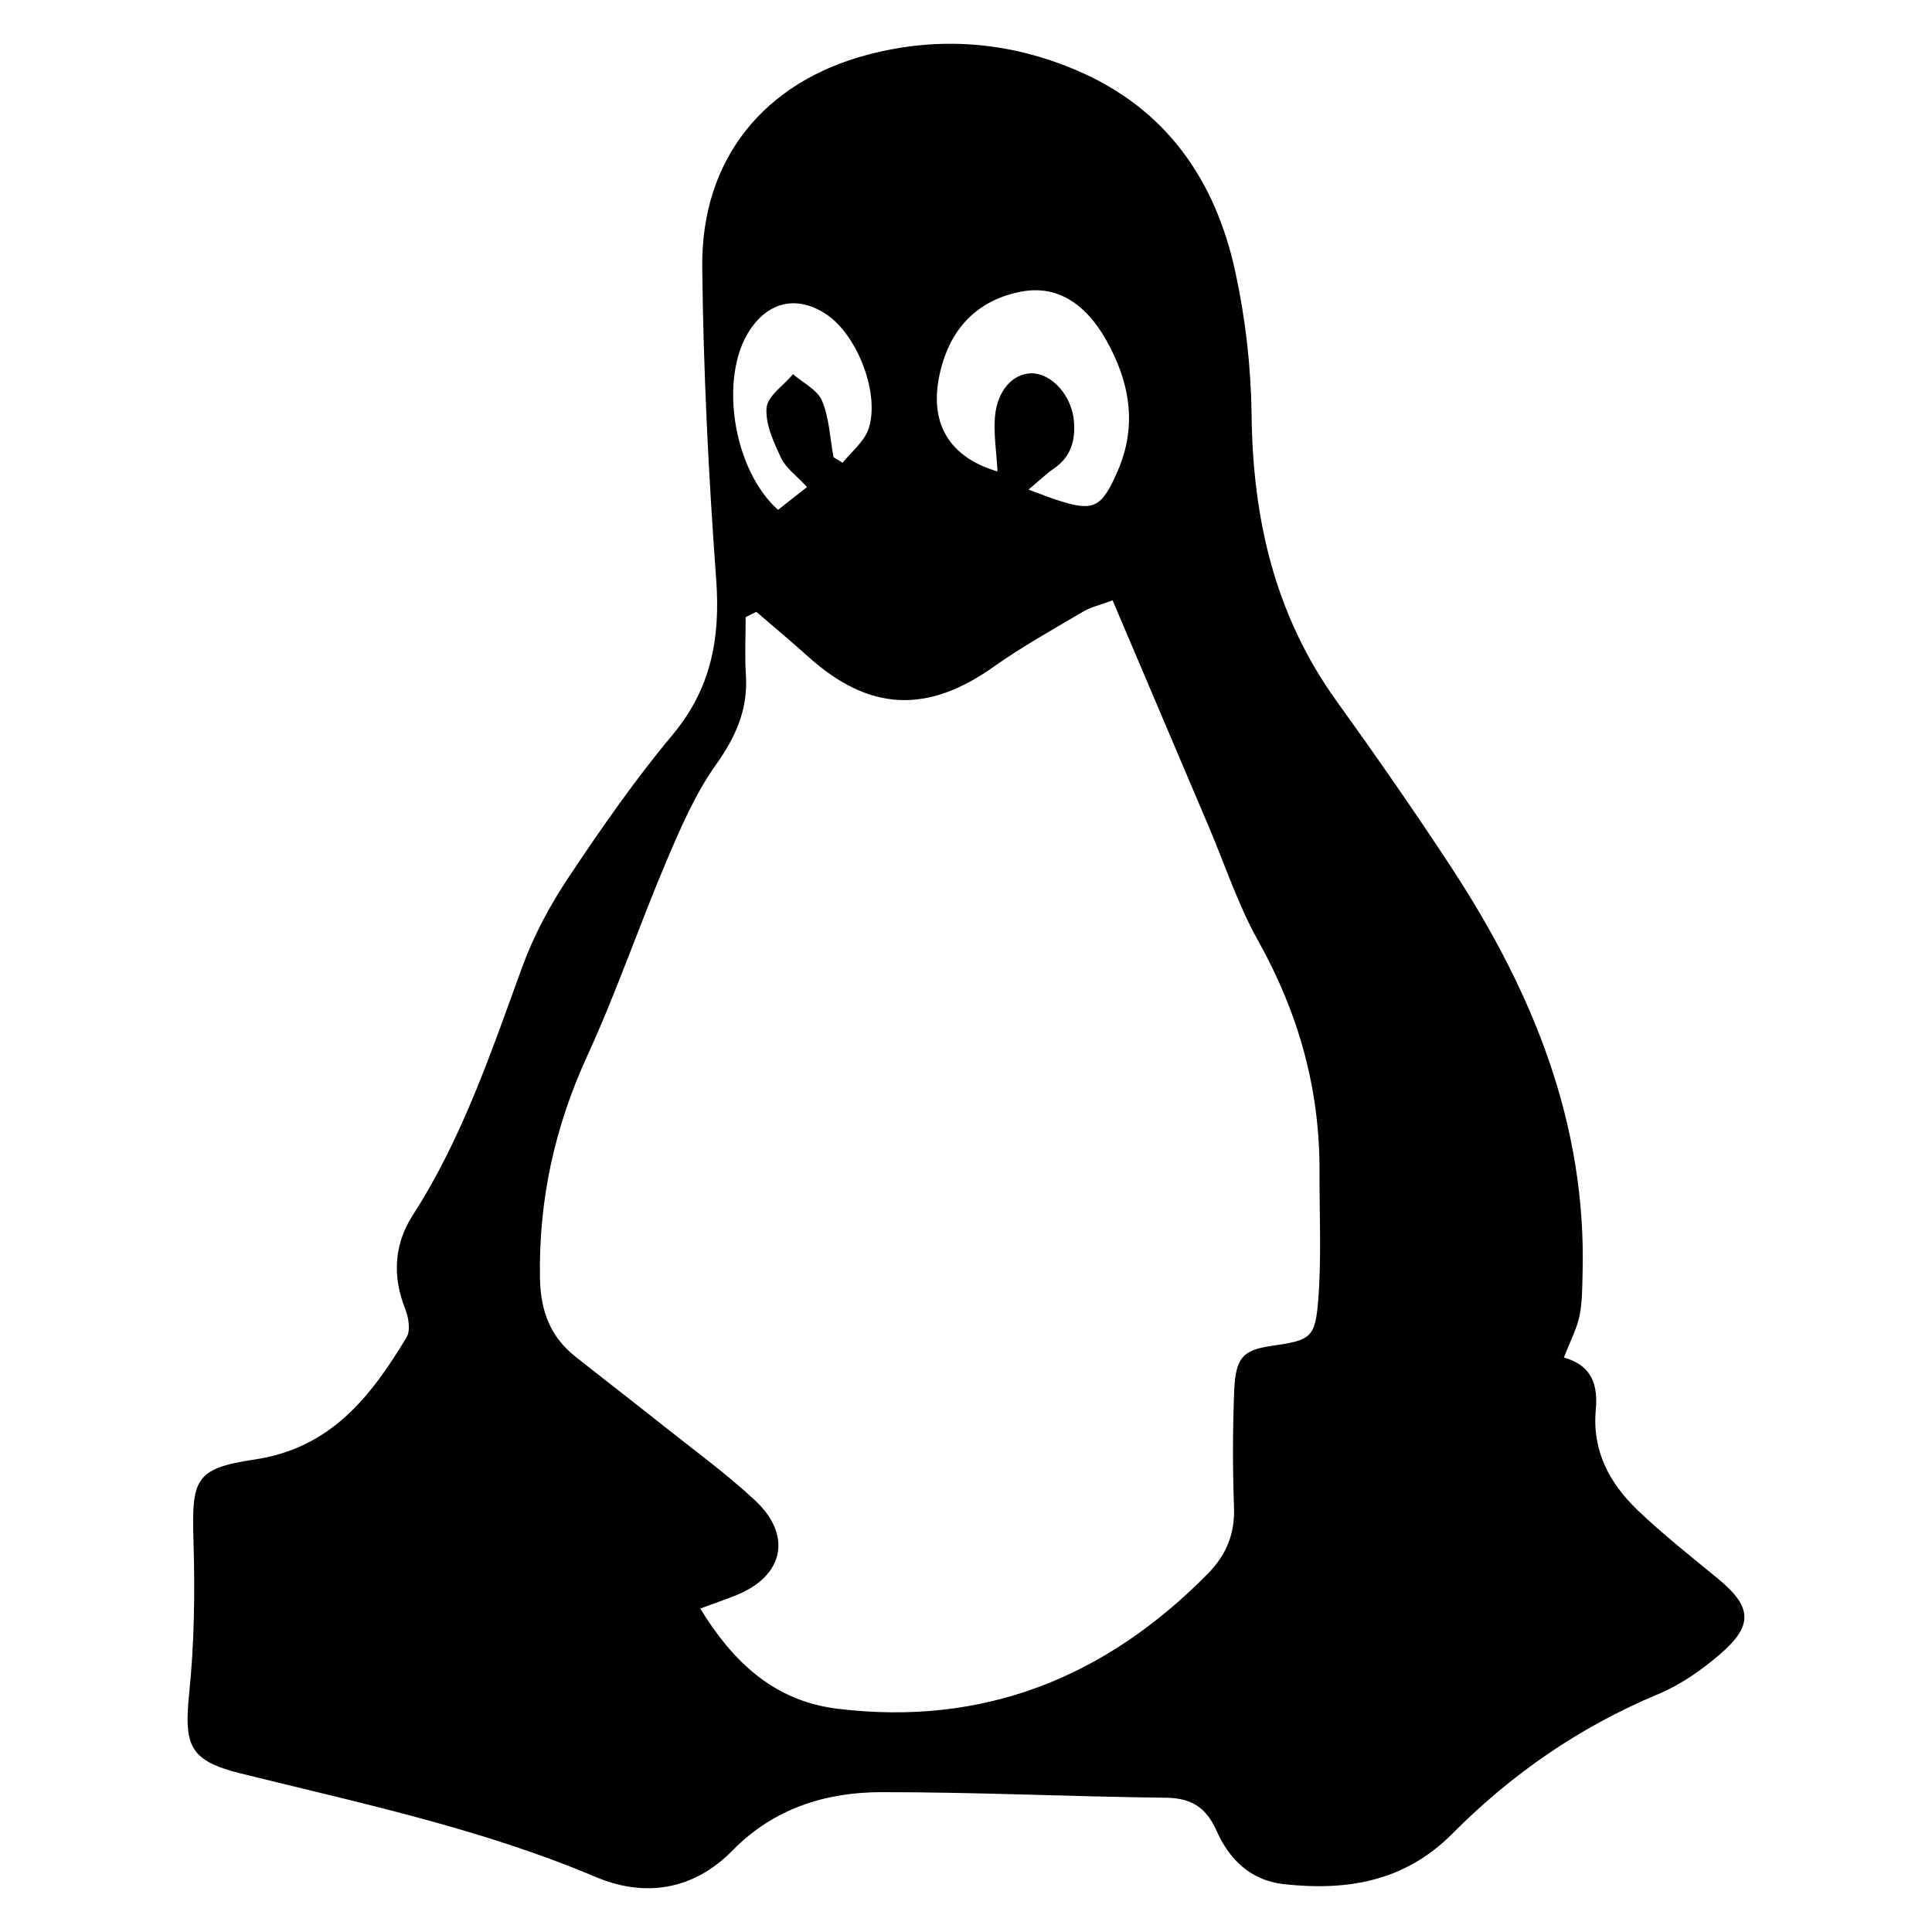
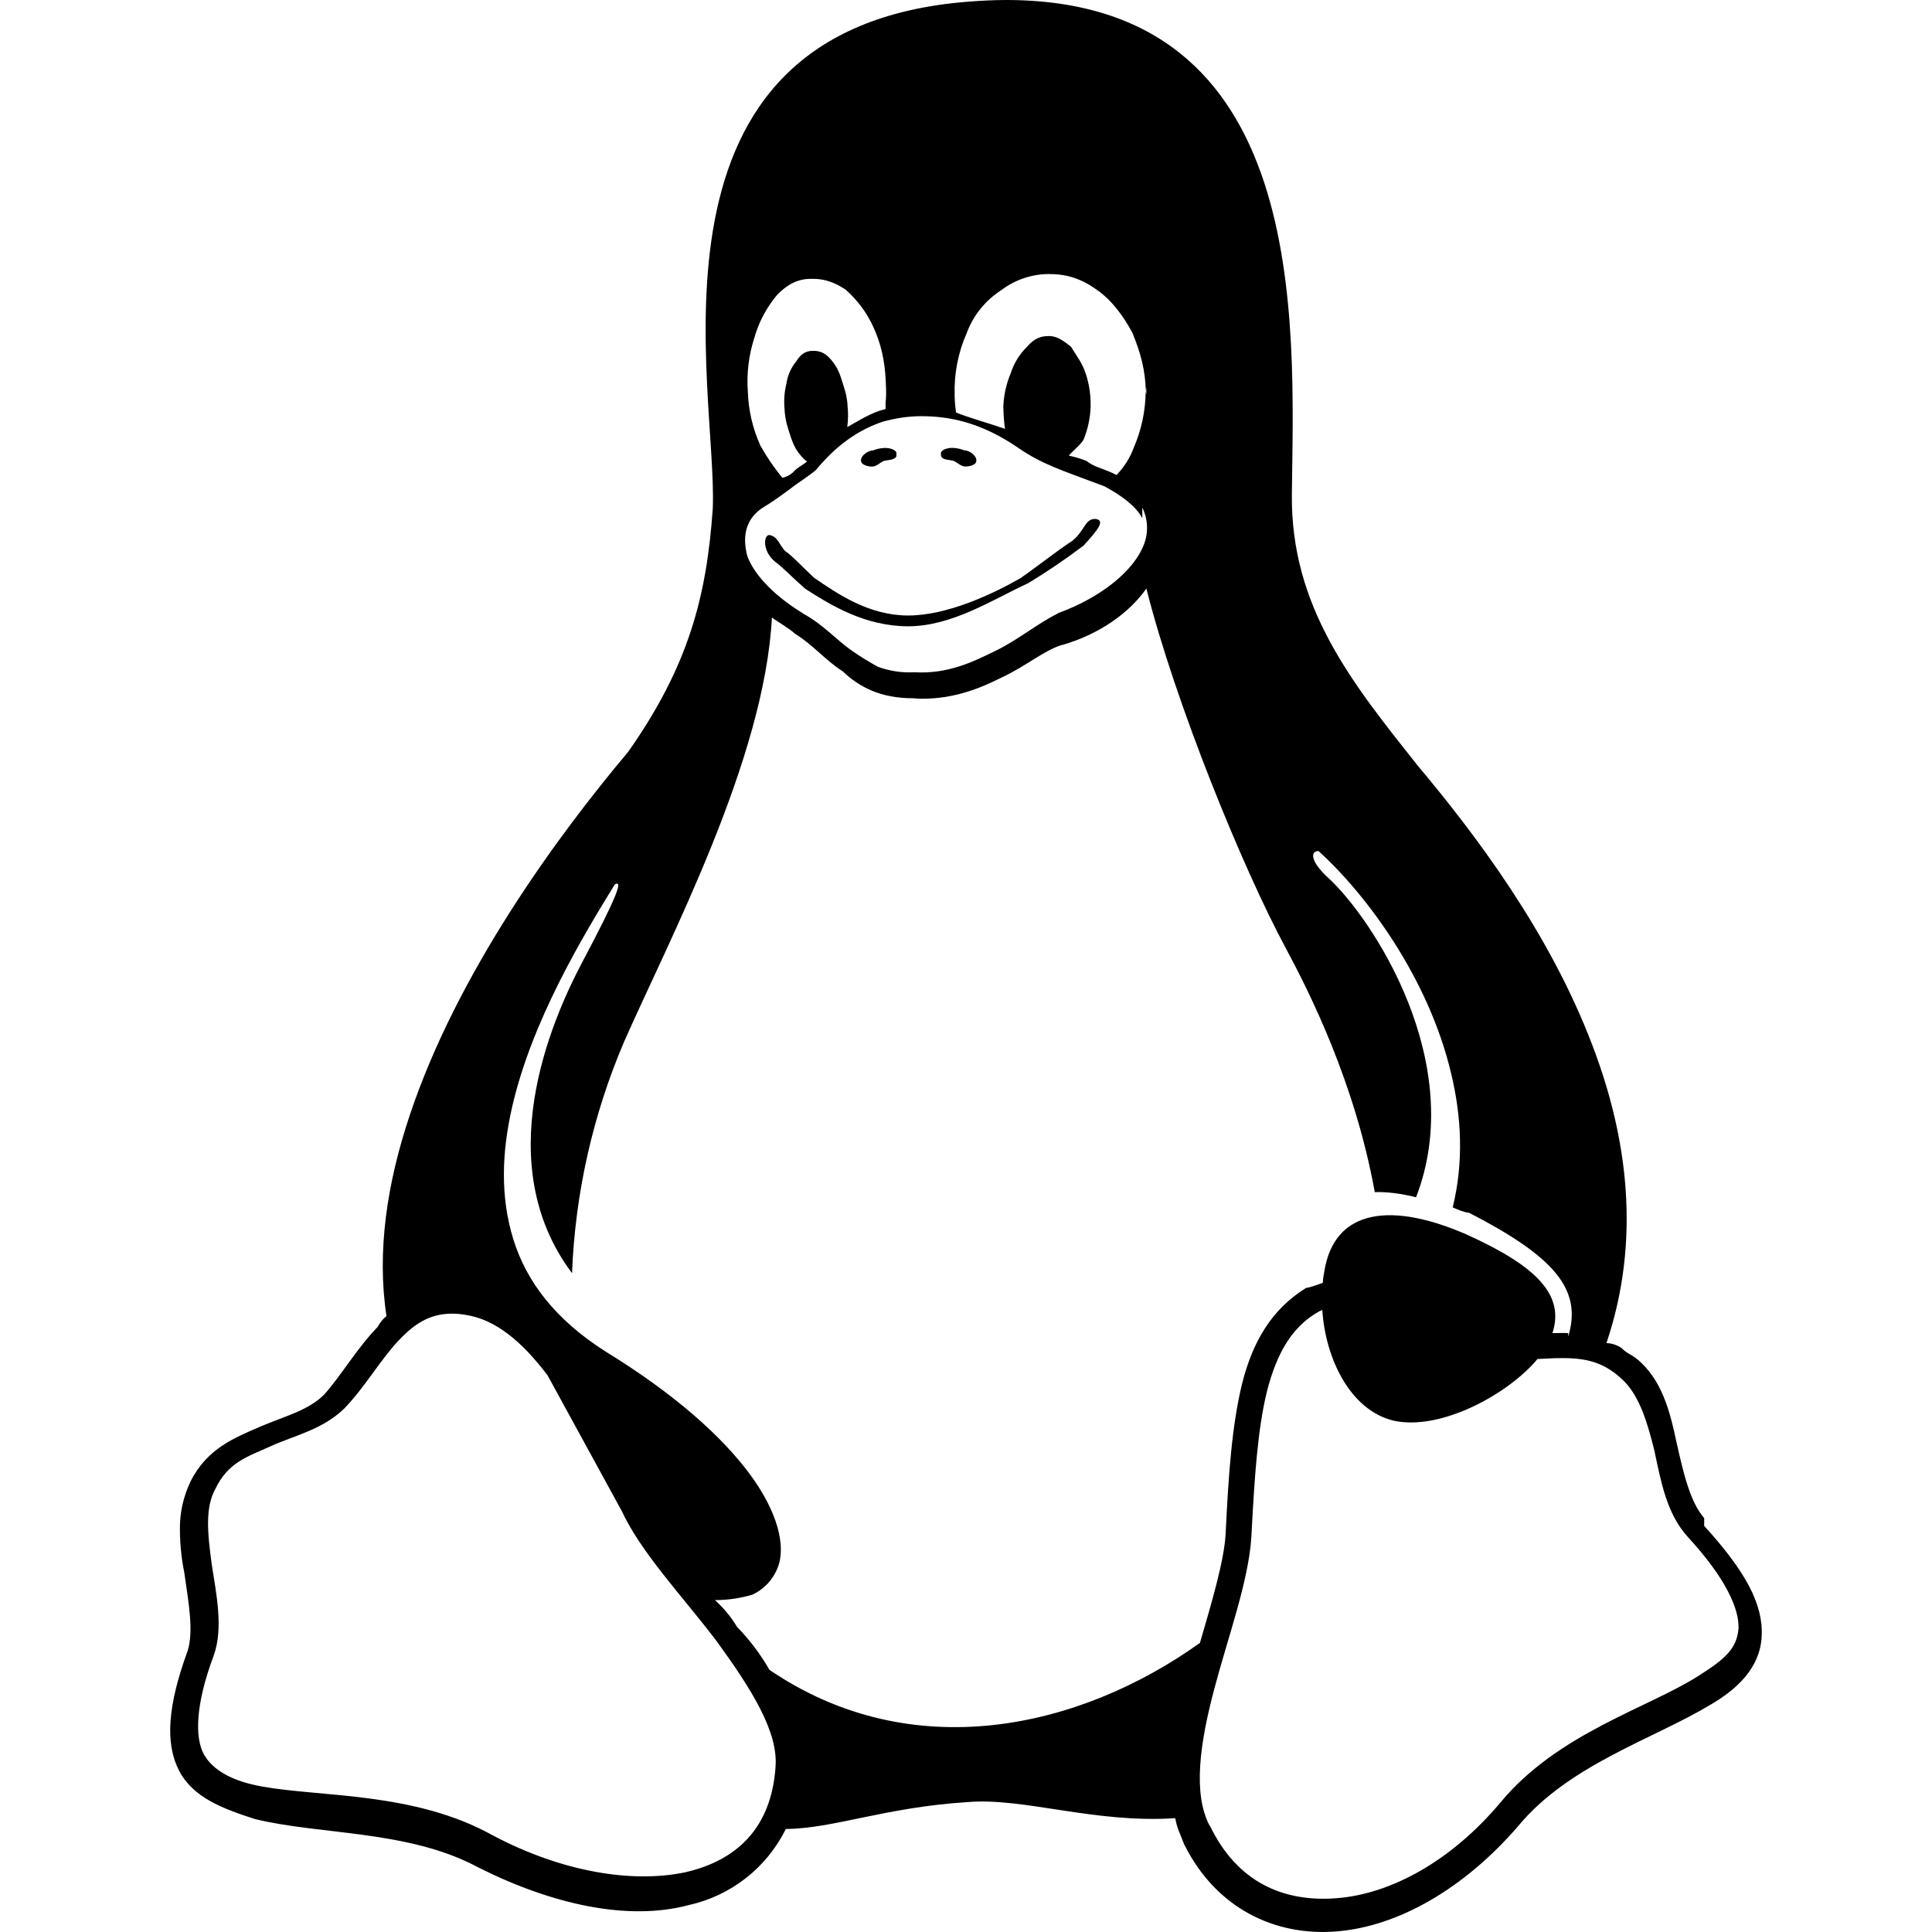
- <svg xmlns="http://www.w3.org/2000/svg" viewBox="0 0 128 128">
-   <path fill-rule="evenodd" clip-rule="evenodd" d="M113.823 104.595c-1.795-1.478-3.629-2.921-5.308-4.525-1.87-1.785-3.045-3.944-2.789-6.678.147-1.573-.216-2.926-2.113-3.452.446-1.154.864-1.928 1.033-2.753.188-.92.178-1.887.204-2.834.264-9.96-3.334-18.691-8.663-26.835-2.454-3.748-5.017-7.429-7.633-11.066-4.092-5.688-5.559-12.078-5.633-18.981a47.564 47.564 0 00-1.081-9.475C80.527 11.956 77.291 7.233 71.422 4.7c-4.497-1.942-9.152-2.327-13.901-1.084-6.901 1.805-11.074 6.934-10.996 14.088.074 6.885.417 13.779.922 20.648.288 3.893-.312 7.252-2.895 10.34-2.484 2.969-4.706 6.172-6.858 9.397-1.229 1.844-2.317 3.853-3.077 5.931-2.07 5.663-3.973 11.373-7.276 16.5-1.224 1.9-1.363 4.026-.494 6.199.225.563.363 1.429.089 1.882-2.354 3.907-5.011 7.345-10.066 8.095-3.976.591-4.172 1.314-4.051 5.413.1 3.337.061 6.705-.28 10.021-.363 3.555.008 4.521 3.442 5.373 7.924 1.968 15.913 3.647 23.492 6.854 3.227 1.365 6.465.891 9.064-1.763 2.713-2.771 6.141-3.855 9.844-3.859 6.285-.005 12.572.298 18.86.369 1.702.02 2.679.653 3.364 2.199.84 1.893 2.26 3.284 4.445 3.526 4.193.462 8.013-.16 11.19-3.359 3.918-3.948 8.436-7.066 13.615-9.227 1.482-.619 2.878-1.592 4.103-2.648 2.231-1.922 2.113-3.146-.135-5zM62.426 24.12c.758-2.601 2.537-4.289 5.243-4.801 2.276-.43 4.203.688 5.639 3.246 1.546 2.758 2.054 5.64.734 8.658-1.083 2.474-1.591 2.707-4.123 1.868-.474-.157-.937-.343-1.777-.652.708-.594 1.154-1.035 1.664-1.382 1.134-.772 1.452-1.858 1.346-3.148-.139-1.694-1.471-3.194-2.837-3.175-1.225.017-2.262 1.167-2.4 2.915-.086 1.089.095 2.199.173 3.589-3.446-1.023-4.711-3.525-3.662-7.118zm-12.75-2.251c1.274-1.928 3.197-2.314 5.101-1.024 2.029 1.376 3.547 5.256 2.763 7.576-.285.844-1.127 1.5-1.716 2.241l-.604-.374c-.23-1.253-.276-2.585-.757-3.733-.304-.728-1.257-1.184-1.919-1.762-.622.739-1.693 1.443-1.757 2.228-.088 1.084.477 2.28.969 3.331.311.661 1.001 1.145 1.713 1.916l-1.922 1.51c-3.018-2.7-3.915-8.82-1.871-11.909zM87.34 86.075c-.203 2.604-.5 2.713-3.118 3.098-1.859.272-2.359.756-2.453 2.964a101.744 101.744 0 00-.012 7.753c.061 1.77-.537 3.158-1.755 4.393-6.764 6.856-14.845 10.105-24.512 8.926-4.17-.509-6.896-3.047-9.097-6.639.98-.363 1.705-.607 2.412-.894 3.122-1.27 3.706-3.955 1.213-6.277-1.884-1.757-3.986-3.283-6.007-4.892-1.954-1.555-3.934-3.078-5.891-4.629-1.668-1.323-2.305-3.028-2.345-5.188-.094-5.182.972-10.03 3.138-14.747 1.932-4.209 3.429-8.617 5.239-12.885.935-2.202 1.906-4.455 3.278-6.388 1.319-1.854 2.134-3.669 1.988-5.94-.084-1.276-.016-2.562-.016-3.843l.707-.352c1.141.985 2.302 1.949 3.423 2.959 4.045 3.646 7.892 3.813 12.319.67 1.888-1.341 3.93-2.47 5.927-3.652.497-.294 1.092-.423 1.934-.738 2.151 5.066 4.262 10.033 6.375 15 1.072 2.524 1.932 5.167 3.264 7.547 2.671 4.775 4.092 9.813 4.07 15.272-.012 2.83.137 5.67-.081 8.482z" />
+ <svg xmlns="http://www.w3.org/2000/svg" role="img" viewBox="0 0 24 24">
+   <path d="M12.504 0c-.155 0-.315.008-.48.021-4.226.333-3.105 4.807-3.17 6.298-.076 1.092-.3 1.953-1.05 3.02-.885 1.051-2.127 2.75-2.716 4.521-.278.832-.41 1.684-.287 2.489a.424.424 0 00-.11.135c-.26.268-.45.6-.663.839-.199.199-.485.267-.797.4-.313.136-.658.269-.864.68-.09.189-.136.394-.132.602 0 .199.027.4.055.536.058.399.116.728.04.97-.249.68-.28 1.145-.106 1.484.174.334.535.47.94.601.81.2 1.91.135 2.774.6.926.466 1.866.67 2.616.47.526-.116.97-.464 1.208-.946.587-.003 1.23-.269 2.26-.334.699-.058 1.574.267 2.577.2.025.134.063.198.114.333l.003.003c.391.778 1.113 1.132 1.884 1.071.771-.06 1.592-.536 2.257-1.306.631-.765 1.683-1.084 2.378-1.503.348-.199.629-.469.649-.853.023-.4-.2-.811-.714-1.376v-.097l-.003-.003c-.17-.2-.25-.535-.338-.926-.085-.401-.182-.786-.492-1.046h-.003c-.059-.054-.123-.067-.188-.135a.357.357 0 00-.19-.064c.431-1.278.264-2.55-.173-3.694-.533-1.41-1.465-2.638-2.175-3.483-.796-1.005-1.576-1.957-1.56-3.368.026-2.152.236-6.133-3.544-6.139zm.529 3.405h.013c.213 0 .396.062.584.198.19.135.33.332.438.533.105.259.158.459.166.724 0-.02.006-.04.006-.06v.105a.086.086 0 01-.004-.021l-.004-.024a1.807 1.807 0 01-.15.706.953.953 0 01-.213.335.71.71 0 00-.088-.042c-.104-.045-.198-.064-.284-.133a1.312 1.312 0 00-.22-.066c.05-.06.146-.133.183-.198.053-.128.082-.264.088-.402v-.02a1.21 1.21 0 00-.061-.4c-.045-.134-.101-.2-.183-.333-.084-.066-.167-.132-.267-.132h-.016c-.093 0-.176.03-.262.132a.8.8 0 00-.205.334 1.18 1.18 0 00-.09.4v.019c.002.089.008.179.02.267-.193-.067-.438-.135-.607-.202a1.635 1.635 0 01-.018-.2v-.02a1.772 1.772 0 01.15-.768c.082-.22.232-.406.43-.533a.985.985 0 01.594-.2zm-2.962.059h.036c.142 0 .27.048.399.135.146.129.264.288.344.465.09.199.14.4.153.667v.004c.007.134.006.2-.002.266v.08c-.03.007-.056.018-.083.024-.152.055-.274.135-.393.2.012-.09.013-.18.003-.267v-.015c-.012-.133-.04-.2-.082-.333a.613.613 0 00-.166-.267.248.248 0 00-.183-.064h-.021c-.071.006-.13.04-.186.132a.552.552 0 00-.12.27.944.944 0 00-.023.33v.015c.012.135.037.2.08.334.046.134.098.2.166.268.01.009.02.018.034.024-.07.057-.117.07-.176.136a.304.304 0 01-.131.068 2.62 2.62 0 01-.275-.402 1.772 1.772 0 01-.155-.667 1.759 1.759 0 01.08-.668 1.43 1.43 0 01.283-.535c.128-.133.26-.2.418-.2zm1.37 1.706c.332 0 .733.065 1.216.399.293.2.523.269 1.052.468h.003c.255.136.405.266.478.399v-.131a.571.571 0 01.016.47c-.123.31-.516.643-1.063.842v.002c-.268.135-.501.333-.775.465-.276.135-.588.292-1.012.267a1.139 1.139 0 01-.448-.067 3.566 3.566 0 01-.322-.198c-.195-.135-.363-.332-.612-.465v-.005h-.005c-.4-.246-.616-.512-.686-.71-.07-.268-.005-.47.193-.6.224-.135.38-.271.483-.336.104-.074.143-.102.176-.131h.002v-.003c.169-.202.436-.47.839-.601.139-.036.294-.065.466-.065zm2.8 2.142c.358 1.417 1.196 3.475 1.735 4.473.286.534.855 1.659 1.102 3.024.156-.005.33.018.513.064.646-1.671-.546-3.467-1.089-3.966-.22-.2-.232-.335-.123-.335.59.534 1.365 1.572 1.646 2.757.13.535.16 1.104.021 1.67.067.028.135.06.205.067 1.032.534 1.413.938 1.23 1.537v-.043c-.06-.003-.12 0-.18 0h-.016c.151-.467-.182-.825-1.065-1.224-.915-.4-1.646-.336-1.77.465-.008.043-.013.066-.018.135-.068.023-.139.053-.209.064-.43.268-.662.669-.793 1.187-.13.533-.17 1.156-.205 1.869v.003c-.02.334-.17.838-.319 1.35-1.5 1.072-3.58 1.538-5.348.334a2.645 2.645 0 00-.402-.533 1.45 1.45 0 00-.275-.333c.182 0 .338-.03.465-.067a.615.615 0 00.314-.334c.108-.267 0-.697-.345-1.163-.345-.467-.931-.995-1.788-1.521-.63-.4-.986-.87-1.15-1.396-.165-.534-.143-1.085-.015-1.645.245-1.07.873-2.11 1.274-2.763.107-.065.037.135-.408.974-.396.751-1.14 2.497-.122 3.854a8.123 8.123 0 01.647-2.876c.564-1.278 1.743-3.504 1.836-5.268.048.036.217.135.289.202.218.133.38.333.59.465.21.201.477.335.876.335.039.003.075.006.11.006.412 0 .73-.134.997-.268.29-.134.52-.334.74-.4h.005c.467-.135.835-.402 1.044-.7zm2.185 8.958c.037.6.343 1.245.882 1.377.588.134 1.434-.333 1.791-.765l.211-.01c.315-.007.577.01.847.268l.003.003c.208.199.305.53.391.876.085.4.154.78.409 1.066.486.527.645.906.636 1.14l.003-.007v.018l-.003-.012c-.015.262-.185.396-.498.595-.63.401-1.746.712-2.457 1.57-.618.737-1.37 1.14-2.036 1.191-.664.053-1.237-.2-1.574-.898l-.005-.003c-.21-.4-.12-1.025.056-1.69.176-.668.428-1.344.463-1.897.037-.714.076-1.335.195-1.814.12-.465.308-.797.641-.984l.045-.022zm-10.814.049h.01c.053 0 .105.005.157.014.376.055.706.333 1.023.752l.91 1.664.003.003c.243.533.754 1.064 1.189 1.637.434.598.77 1.131.729 1.57v.006c-.057.744-.48 1.148-1.125 1.294-.645.135-1.52.002-2.395-.464-.968-.536-2.118-.469-2.857-.602-.369-.066-.61-.2-.723-.4-.11-.2-.113-.602.123-1.23v-.004l.002-.003c.117-.334.03-.752-.027-1.118-.055-.401-.083-.71.043-.94.16-.334.396-.4.69-.533.294-.135.64-.202.915-.47h.002v-.002c.256-.268.445-.601.668-.838.19-.201.38-.336.663-.336zm7.159-9.074c-.435.201-.945.535-1.488.535-.542 0-.97-.267-1.28-.466-.154-.134-.28-.268-.373-.335-.164-.134-.144-.333-.074-.333.109.016.129.134.199.2.096.066.215.2.36.333.292.2.68.467 1.167.467.485 0 1.053-.267 1.398-.466.195-.135.445-.334.648-.467.156-.136.149-.267.279-.267.128.016.034.134-.147.332a8.097 8.097 0 01-.69.468zm-1.082-1.583V5.64c-.006-.02.013-.042.029-.05.074-.043.18-.027.26.004.063 0 .16.067.15.135-.006.049-.085.066-.135.066-.055 0-.092-.043-.141-.068-.052-.018-.146-.008-.163-.065zm-.551 0c-.02.058-.113.049-.166.066-.047.025-.086.068-.14.068-.05 0-.13-.02-.136-.068-.01-.066.088-.133.15-.133.08-.031.184-.047.259-.005.019.009.036.03.03.05v.02h.003z" />
</svg>
